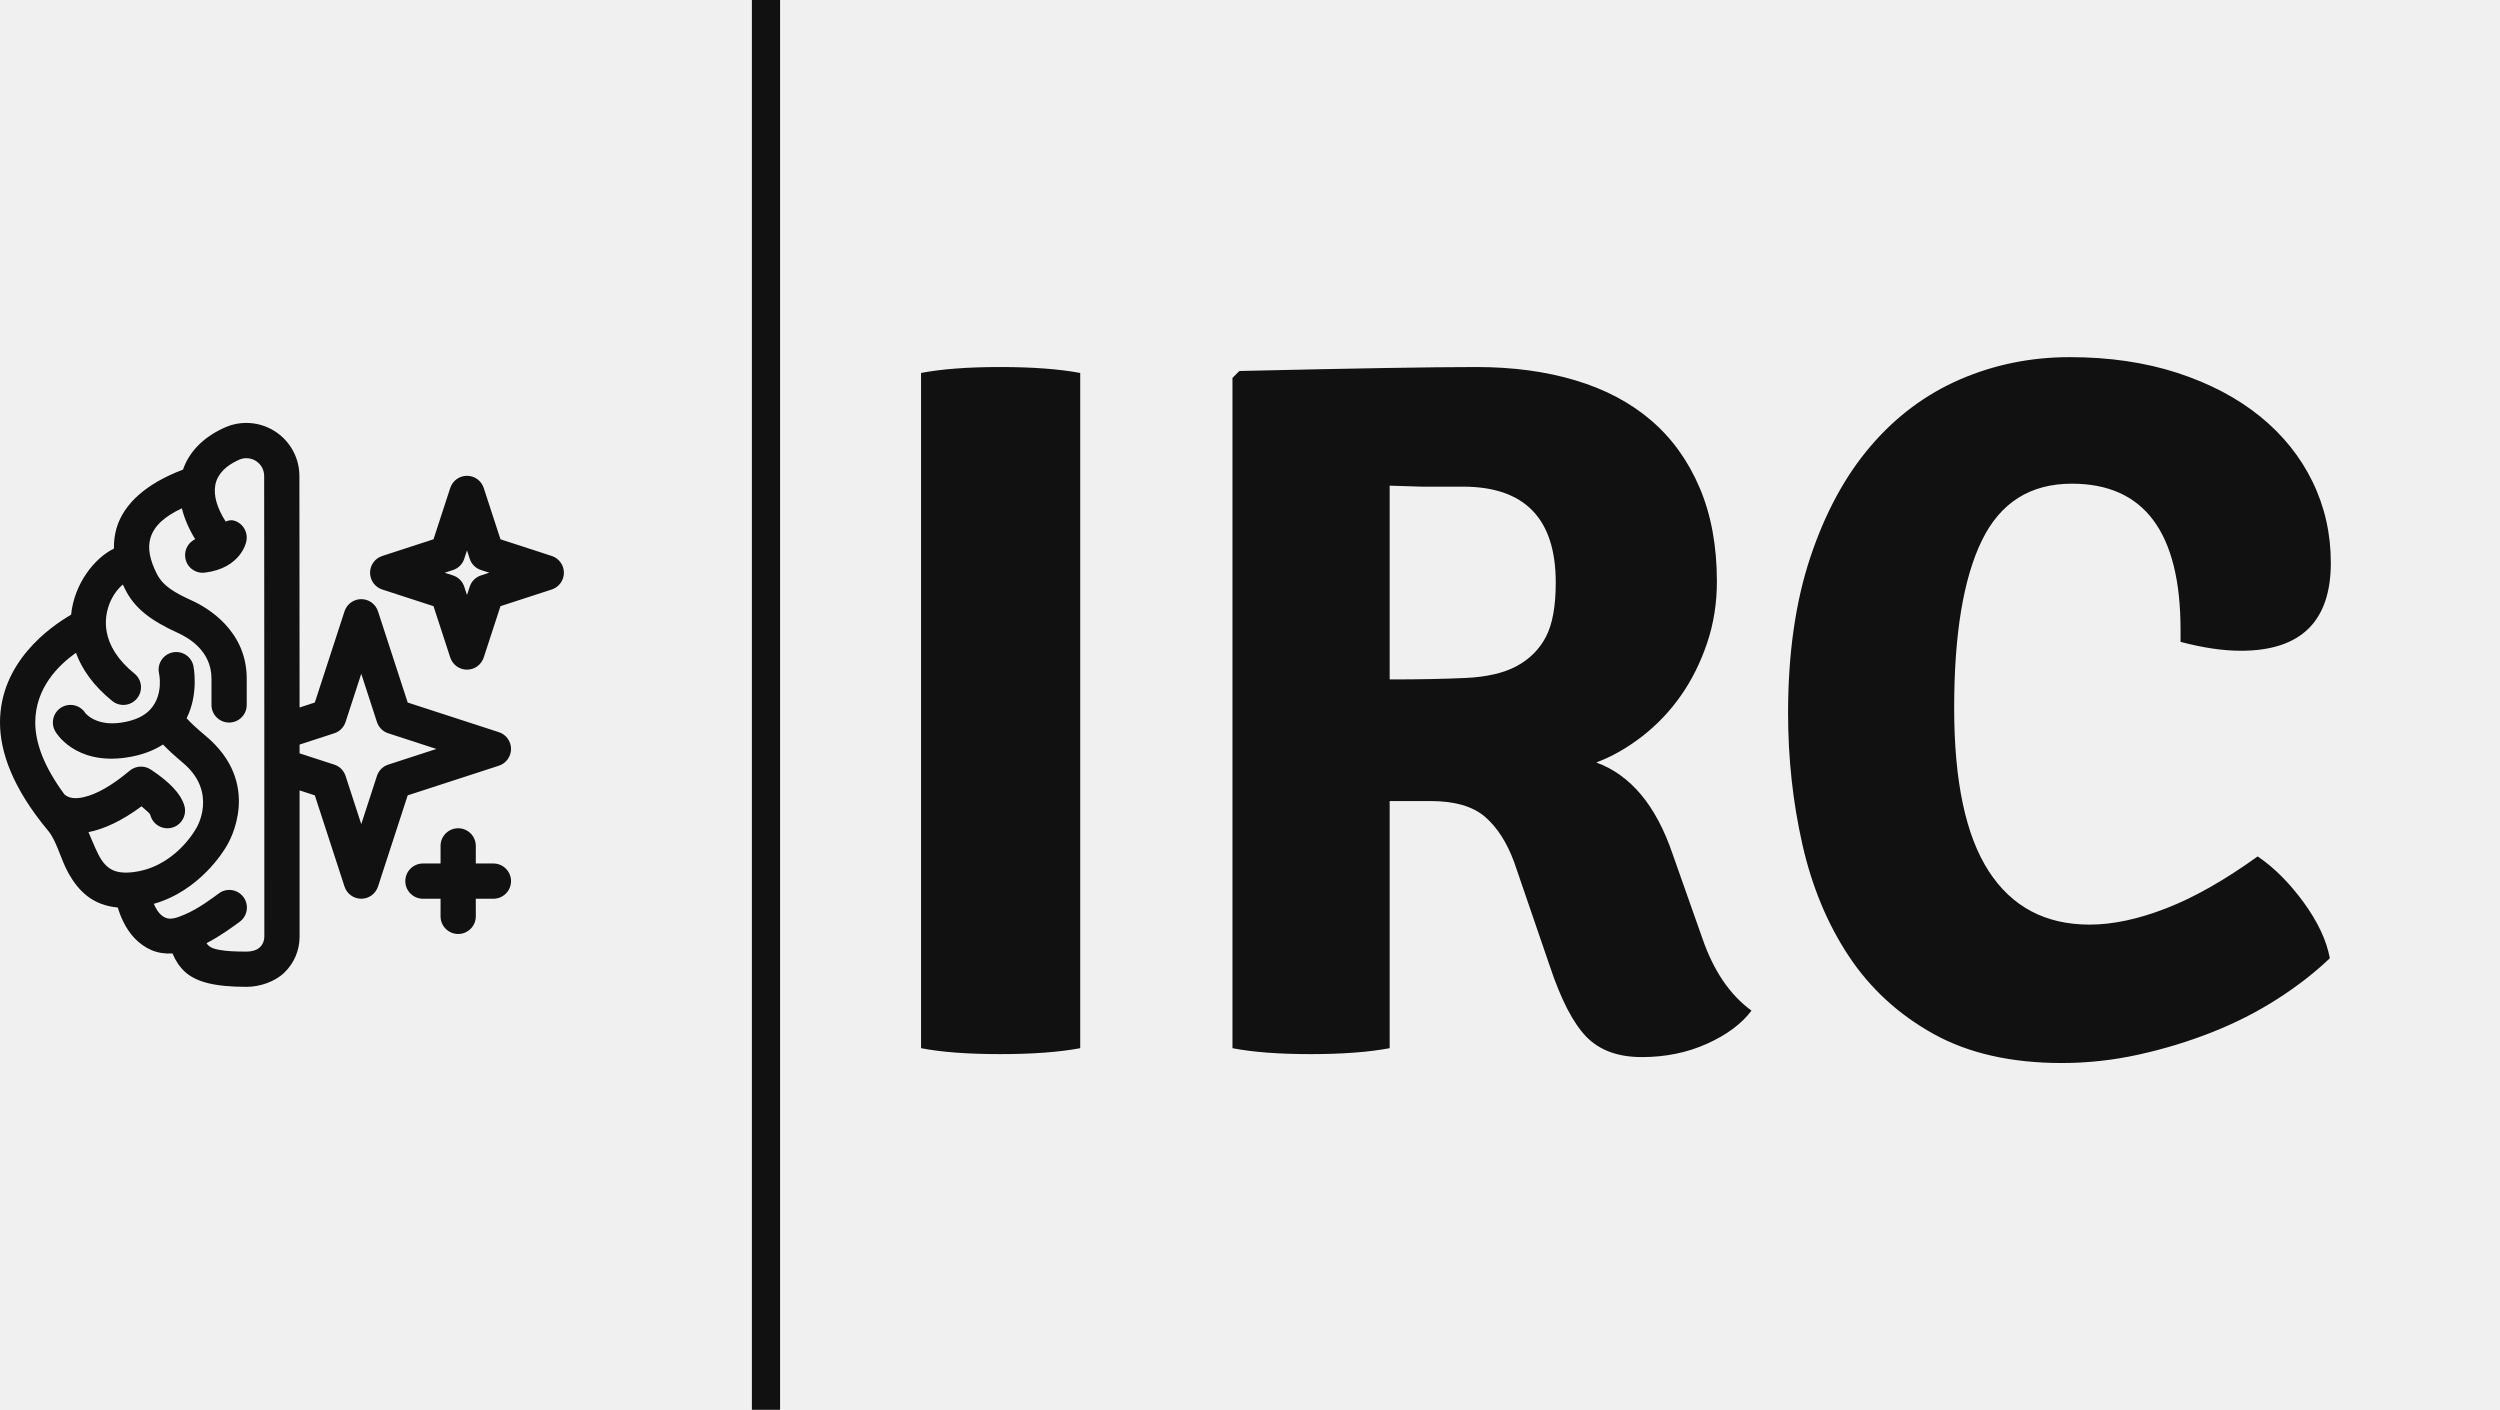
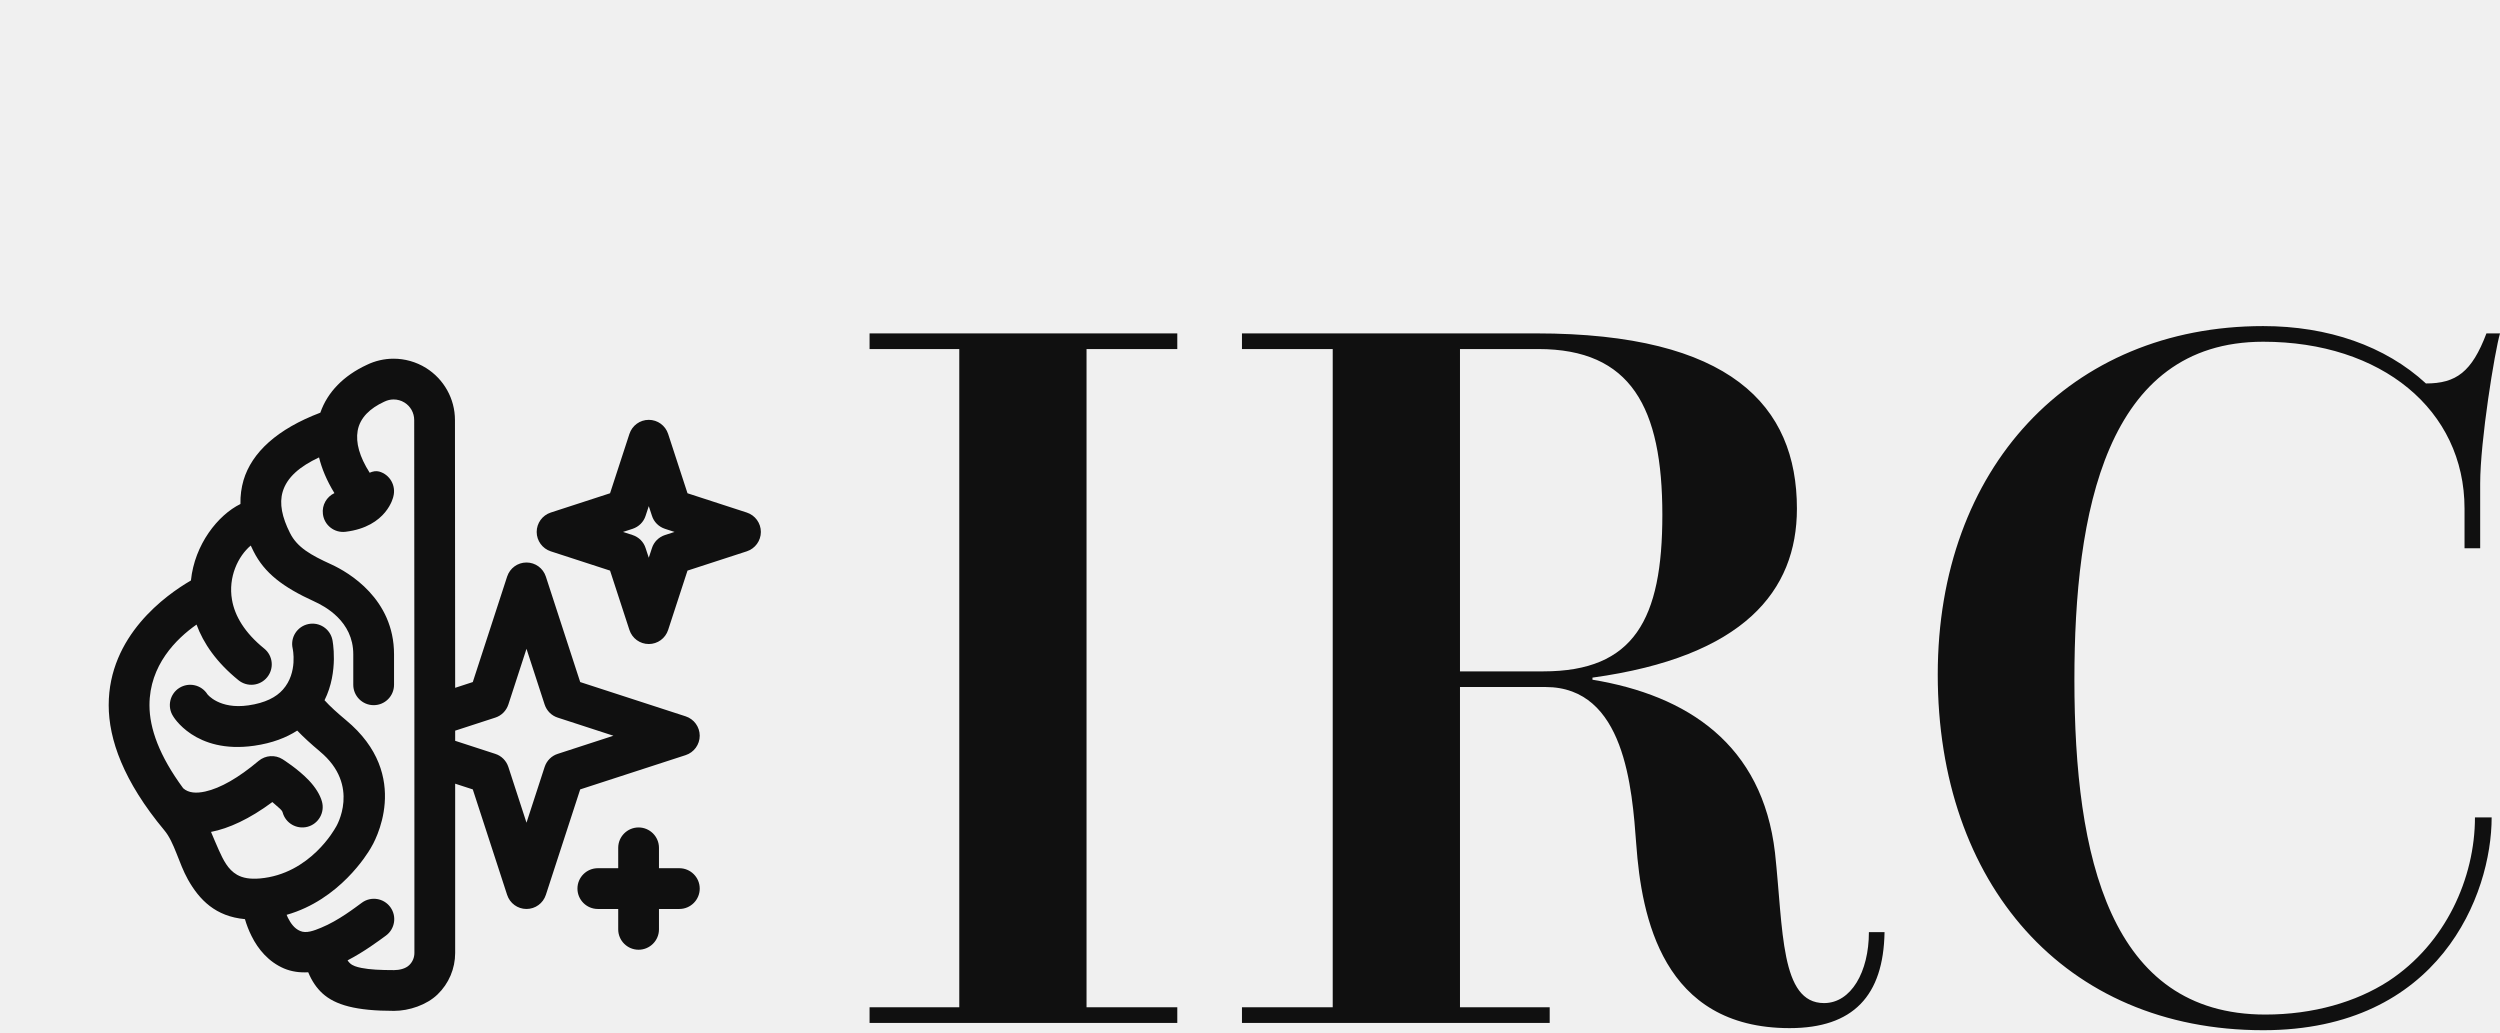
- <svg xmlns="http://www.w3.org/2000/svg" width="460" height="259.399" viewBox="0 0 266 150" class="looka-1j8o68f">
-   <defs id="SvgjsDefs1946" />
-   <g id="SvgjsG1947" featurekey="symbolFeature-0" transform="matrix(0.6,0,0,0.6,0.0001213074,45.0005)" fill="#111111">
-     <path d="m53.125 65.164v25.953c0 2.398-0.969 4.695-2.703 6.363-1.656 1.605-4.359 2.519-6.672 2.519-5.828 0-9-0.891-10.969-2.68-0.906-0.832-1.625-1.883-2.188-3.238-1.312 0.074-2.562-0.102-3.703-0.582-2.375-1.016-3.984-2.949-4.984-4.973-0.453-0.895-0.781-1.793-1.016-2.594-4.516-0.41-6.984-2.961-8.734-6.062-1.438-2.562-2.078-5.715-3.625-7.559-6.281-7.535-8.531-13.957-8.531-19.188 0-10.641 8.766-16.887 12.609-19.117 0.562-5.535 4.156-10.043 7.594-11.727-0.031-1.285 0.141-2.5 0.469-3.641 1.281-4.289 5.188-7.859 11.781-10.363 1.094-3.172 3.594-5.695 7.125-7.332 1.281-0.625 2.672-0.938 4.062-0.945 1.734-0.008 3.484 0.469 5.016 1.422 2.75 1.715 4.438 4.731 4.438 7.977 0.016 9.02 0.016 25.117 0.031 41.066l2.703-0.883 5.266-16.172c0.422-1.289 1.609-2.16 2.969-2.16s2.547 0.871 2.969 2.16l5.266 16.172 16.172 5.258c1.281 0.418 2.156 1.621 2.156 2.973s-0.875 2.555-2.156 2.973c0 0-16.172 5.258-16.172 5.258l-5.266 16.172c-0.422 1.289-1.609 2.16-2.969 2.16s-2.547-0.871-2.969-2.16l-5.266-16.172zm-13.109-47.68c-1.562-2.457-2.156-4.59-1.844-6.434 0.359-2.027 1.938-3.469 4.047-4.441 0.031-0.012 0.062-0.023 0.078-0.035 0.438-0.215 0.906-0.32 1.375-0.324 0.578-0.004 1.172 0.156 1.688 0.477 0.922 0.574 1.484 1.586 1.484 2.672v0.008c0.031 18.227 0.031 65.344 0.031 81.711 0 0.703-0.281 1.379-0.797 1.871-0.562 0.551-1.531 0.762-2.328 0.762-2.078 0-3.703-0.078-4.984-0.332-0.766-0.152-1.344-0.332-1.766-0.715-0.141-0.133-0.266-0.281-0.375-0.449 2.562-1.32 4.844-3.039 5.875-3.789 1.391-1.016 1.703-2.973 0.688-4.367-1.016-1.395-2.969-1.703-4.359-0.688-1.047 0.758-3.578 2.738-6.25 3.836-1.125 0.465-2.281 0.91-3.219 0.504-0.938-0.395-1.469-1.227-1.875-2.016-0.062-0.152-0.141-0.309-0.203-0.461 8.125-2.305 12.406-9.383 12.891-10.219 0.5-0.797 6.5-11.113-3.797-19.641-1.297-1.086-2.438-2.102-3.281-3.043 2.219-4.449 1.203-9.281 1.203-9.281-0.359-1.684-2.016-2.758-3.703-2.394-1.688 0.363-2.766 2.027-2.391 3.715 0 0 0.844 3.699-1.484 6.32-1.031 1.176-2.719 2.055-5.297 2.426-4.469 0.648-6.281-1.695-6.281-1.695-0.922-1.461-2.844-1.898-4.312-0.98-1.453 0.918-1.891 2.852-0.969 4.309 0 0 3.344 5.875 12.469 4.555 2.781-0.402 4.906-1.246 6.578-2.32 0.969 1.008 2.141 2.082 3.469 3.188v0.008c6.328 5.234 2.484 11.555 2.484 11.555-0.031 0.055-0.078 0.117-0.109 0.176 0 0-3.812 7.082-11.578 7.75-1.484 0.125-2.609-0.062-3.484-0.562-1.422-0.812-2.125-2.297-2.797-3.773-0.422-0.938-0.812-1.887-1.203-2.805 2.703-0.52 5.891-1.969 9.406-4.578 0.188 0.16 0.391 0.332 0.578 0.508 0.406 0.371 0.891 0.695 1 1.086 0.453 1.664 2.172 2.644 3.844 2.191 1.656-0.457 2.641-2.18 2.188-3.84-0.281-1.055-1.016-2.223-2.016-3.273-1.656-1.75-4.031-3.238-4.031-3.238-1.141-0.719-2.625-0.617-3.672 0.258-3.094 2.602-5.844 4.172-8.172 4.691-1.391 0.312-2.578 0.23-3.391-0.496-3.641-4.941-5.172-9.148-5.172-12.742 0-6.129 4.109-10.176 7.219-12.359 1.047 2.859 3.047 5.797 6.438 8.539 1.344 1.086 3.312 0.875 4.391-0.461 1.094-1.344 0.891-3.312-0.453-4.398-3-2.43-4.516-5.004-4.938-7.473-0.609-3.496 0.938-6.699 2.875-8.324 0.141 0.289 0.281 0.582 0.422 0.875 1.688 3.367 4.531 5.512 9.312 7.695 1.609 0.734 5.984 3.019 5.984 8.094v4.688c0 1.727 1.406 3.125 3.125 3.125 1.734 0 3.125-1.398 3.125-3.125v-4.688c0-8.477-6.953-12.555-9.641-13.781-3.141-1.434-5.203-2.594-6.312-4.805-1.219-2.422-1.656-4.5-1.125-6.312 0.656-2.231 2.625-3.891 5.578-5.281 0.422 1.711 1.172 3.539 2.359 5.477-1.188 0.559-1.938 1.832-1.766 3.203 0.203 1.715 1.75 2.934 3.469 2.727 6.391-0.773 7.328-5.391 7.328-5.391 0.453-1.664-0.516-3.387-2.172-3.848-0.469-0.129-0.984-0.027-1.453 0.184zm38.109 60.641h-3.125c-1.719 0-3.125 1.398-3.125 3.125s1.406 3.125 3.125 3.125h3.125v3.125c0 1.727 1.406 3.125 3.125 3.125s3.125-1.398 3.125-3.125v-3.125h3.125c1.719 0 3.125-1.398 3.125-3.125s-1.406-3.125-3.125-3.125h-3.125v-3.125c0-1.727-1.406-3.125-3.125-3.125s-3.125 1.398-3.125 3.125zm-25-19.535 6.156 2.004c0.953 0.305 1.688 1.055 2 2.004 0 0 2.781 8.547 2.781 8.547l2.781-8.547c0.312-0.949 1.047-1.699 2-2.004l8.547-2.781-8.547-2.781c-0.953-0.305-1.688-1.055-2-2.004 0 0-2.781-8.547-2.781-8.547l-2.781 8.547c-0.312 0.949-1.047 1.699-2 2.004l-6.156 2.004zm32.656-47.055c-0.422-1.289-1.609-2.16-2.969-2.16s-2.547 0.871-2.969 2.16l-2.969 9.098-9.094 2.957c-1.281 0.418-2.156 1.621-2.156 2.973s0.875 2.555 2.156 2.973l9.094 2.957 2.969 9.098c0.422 1.289 1.609 2.16 2.969 2.16s2.547-0.871 2.969-2.16l2.969-9.098 9.094-2.957c1.281-0.418 2.156-1.621 2.156-2.973s-0.875-2.555-2.156-2.973l-9.094-2.957-2.969-9.098zm-2.969 11.07 0.484 1.473c0.297 0.953 1.047 1.695 2 2.008l1.469 0.477s-1.469 0.477-1.469 0.477c-0.953 0.312-1.703 1.055-2 2.008l-0.484 1.473-0.484-1.473c-0.297-0.953-1.047-1.695-2-2.008l-1.469-0.477s1.469-0.477 1.469-0.477c0.953-0.312 1.703-1.055 2-2.008z" fill-rule="evenodd" />
+ <svg xmlns="http://www.w3.org/2000/svg" width="460" height="190" viewBox="0 0 460 190" fill="none">
+   <g clip-path="url(#clip0_1_12)">
+     <path fill-rule="evenodd" clip-rule="evenodd" d="M83.75 144.198V175.341C83.75 178.219 82.588 180.976 80.507 182.977C78.519 184.904 75.275 186.001 72.5 186.001C65.507 186.001 61.7 184.932 59.337 182.785C58.25 181.787 57.387 180.526 56.712 178.899C55.137 178.988 53.637 178.777 52.269 178.201C49.419 176.982 47.487 174.662 46.287 172.233C45.744 171.16 45.35 170.082 45.069 169.121C39.65 168.629 36.687 165.568 34.587 161.846C32.862 158.771 32.094 154.988 30.237 152.776C22.7 143.733 20 136.027 20 129.75C20 116.981 30.519 109.486 35.131 106.81C35.806 100.167 40.118 94.758 44.243 92.737C44.206 91.195 44.412 89.737 44.806 88.368C46.343 83.222 51.031 78.937 58.943 75.933C60.256 72.127 63.256 69.099 67.493 67.135C69.031 66.385 70.699 66.01 72.368 66C74.449 65.991 76.549 66.563 78.387 67.706C81.687 69.764 83.712 73.383 83.712 77.278C83.731 88.102 83.731 107.419 83.749 126.558L86.993 125.498L93.312 106.092C93.818 104.545 95.243 103.5 96.874 103.5C98.506 103.5 99.931 104.545 100.437 106.092L106.756 125.498L126.162 131.807C127.699 132.309 128.749 133.753 128.749 135.375C128.749 136.997 127.699 138.44 126.162 138.942L106.756 145.251L100.437 164.658C99.931 166.205 98.506 167.25 96.874 167.25C95.243 167.25 93.818 166.205 93.312 164.658L86.993 145.251L83.75 144.198ZM68.019 86.982C66.144 84.033 65.432 81.474 65.807 79.261C66.238 76.829 68.132 75.099 70.663 73.932C70.701 73.918 70.738 73.904 70.757 73.89C71.282 73.632 71.844 73.505 72.407 73.501C73.101 73.496 73.813 73.688 74.432 74.072C75.538 74.761 76.213 75.975 76.213 77.279V77.288C76.251 99.16 76.251 155.701 76.251 175.341C76.251 176.185 75.913 176.996 75.294 177.587C74.619 178.248 73.457 178.501 72.501 178.501C70.007 178.501 68.057 178.407 66.519 178.102C65.601 177.919 64.907 177.704 64.401 177.244C64.232 177.085 64.082 176.907 63.951 176.705C67.026 175.121 69.763 173.058 71.001 172.158C72.669 170.94 73.044 168.591 71.826 166.918C70.607 165.244 68.263 164.874 66.594 166.093C65.338 167.002 62.301 169.379 59.094 170.696C57.744 171.254 56.357 171.788 55.232 171.301C54.107 170.827 53.469 169.829 52.982 168.882C52.907 168.699 52.813 168.512 52.738 168.329C62.488 165.563 67.625 157.069 68.207 156.066C68.807 155.11 76.007 142.73 63.651 132.497C62.095 131.194 60.726 129.975 59.714 128.845C62.376 123.506 61.157 117.708 61.157 117.708C60.726 115.687 58.739 114.398 56.714 114.834C54.689 115.27 53.395 117.267 53.845 119.292C53.845 119.292 54.857 123.731 52.064 126.876C50.826 128.287 48.801 129.342 45.707 129.787C40.345 130.565 38.17 127.753 38.17 127.753C37.064 126 34.757 125.475 32.995 126.576C31.251 127.678 30.726 129.998 31.832 131.747C31.832 131.747 35.845 138.797 46.795 137.212C50.133 136.73 52.683 135.717 54.689 134.428C55.851 135.637 57.258 136.926 58.852 138.253V138.262C66.445 144.544 61.833 152.128 61.833 152.128C61.795 152.194 61.739 152.269 61.702 152.339C61.702 152.339 57.127 160.838 47.808 161.639C46.027 161.789 44.677 161.564 43.627 160.964C41.92 159.989 41.077 158.208 40.27 156.436C39.764 155.311 39.295 154.172 38.827 153.071C42.07 152.447 45.895 150.708 50.114 147.577C50.339 147.769 50.583 147.975 50.808 148.186C51.295 148.632 51.877 149.021 52.008 149.489C52.551 151.486 54.614 152.663 56.62 152.119C58.608 151.571 59.789 149.503 59.245 147.511C58.908 146.246 58.027 144.844 56.827 143.583C54.839 141.483 51.989 139.697 51.989 139.697C50.62 138.835 48.839 138.957 47.583 140.007C43.87 143.129 40.57 145.013 37.777 145.636C36.108 146.011 34.683 145.913 33.708 145.041C29.339 139.111 27.502 134.063 27.502 129.751C27.502 122.396 32.433 117.539 36.164 114.92C37.42 118.351 39.821 121.876 43.889 125.167C45.502 126.47 47.864 126.217 49.158 124.614C50.471 123.001 50.227 120.639 48.614 119.335C45.014 116.42 43.196 113.331 42.689 110.368C41.958 106.173 43.814 102.329 46.139 100.379C46.308 100.726 46.477 101.078 46.645 101.429C48.67 105.47 52.083 108.043 57.82 110.664C59.752 111.545 65.002 114.287 65.002 120.376V126.001C65.002 128.073 66.689 129.751 68.752 129.751C70.833 129.751 72.502 128.073 72.502 126.001V120.376C72.502 110.204 64.158 105.31 60.933 103.839C57.164 102.119 54.689 100.726 53.358 98.073C51.895 95.167 51.37 92.673 52.008 90.498C52.795 87.822 55.158 85.83 58.702 84.161C59.208 86.214 60.108 88.408 61.533 90.733C60.108 91.403 59.208 92.931 59.414 94.576C59.658 96.634 61.514 98.097 63.577 97.848C71.246 96.92 72.371 91.38 72.371 91.38C72.914 89.383 71.752 87.316 69.764 86.763C69.202 86.608 68.583 86.73 68.02 86.983L68.019 86.982ZM113.75 159.751H110C107.938 159.751 106.25 161.429 106.25 163.501C106.25 165.573 107.938 167.251 110 167.251H113.75V171.001C113.75 173.073 115.438 174.751 117.5 174.751C119.563 174.751 121.25 173.073 121.25 171.001V167.251H125C127.063 167.251 128.75 165.573 128.75 163.501C128.75 161.429 127.063 159.751 125 159.751H121.25V156.001C121.25 153.929 119.563 152.251 117.5 152.251C115.438 152.251 113.75 153.929 113.75 156.001V159.751ZM83.75 136.309L91.138 138.714C92.281 139.079 93.163 139.979 93.538 141.118L96.875 151.375L100.213 141.118C100.588 139.979 101.469 139.079 102.613 138.714L112.869 135.376L102.613 132.039C101.469 131.673 100.588 130.773 100.213 129.634L96.875 119.378L93.538 129.634C93.163 130.773 92.281 131.673 91.138 132.039L83.75 134.443V136.309ZM122.937 79.843C122.431 78.296 121.006 77.251 119.375 77.251C117.744 77.251 116.319 78.296 115.812 79.843L112.25 90.76L101.337 94.309C99.8 94.81 98.75 96.254 98.75 97.876C98.75 99.498 99.8 100.942 101.337 101.443L112.25 104.992L115.812 115.909C116.319 117.456 117.744 118.501 119.375 118.501C121.006 118.501 122.431 117.456 122.937 115.909L126.5 104.992L137.413 101.443C138.95 100.942 140 99.498 140 97.876C140 96.254 138.95 94.81 137.413 94.309L126.5 90.76L122.937 79.843ZM119.375 93.127L119.956 94.894C120.312 96.038 121.212 96.929 122.356 97.304L124.119 97.876L122.356 98.447C121.212 98.822 120.312 99.713 119.956 100.857L119.375 102.624L118.794 100.857C118.437 99.713 117.537 98.822 116.394 98.447L114.631 97.876L116.394 97.304C117.537 96.929 118.437 96.038 118.794 94.894L119.375 93.127Z" fill="#101010" />
+     <path d="M160 188.215V185.336H176.507V64.223H160V61.344H216.622V64.223H199.923V185.336H216.622V188.215H160ZM228.522 188.215V185.336H245.221V64.223H228.522V61.344H282.649C318.349 61.344 330.633 74.587 330.633 93.589C330.633 108.752 320.845 120.845 293.013 124.683V125.067C310.48 127.946 324.299 136.967 326.603 156.929C328.138 171.132 327.562 184.568 335.624 184.568C340.614 184.568 343.877 178.81 343.877 171.516H346.756C346.564 183.225 340.998 189.175 329.29 189.175C305.873 189.175 302.035 168.637 301.075 155.393C300.307 145.029 298.964 126.411 284.376 126.411H268.637V185.336H285.144V188.215H228.522ZM268.637 123.532H283.992C300.691 123.532 305.873 113.935 305.873 94.741C305.873 74.971 300.115 64.223 283.033 64.223H268.637V123.532ZM455.393 150.403H458.464C458.464 164.607 448.868 189.559 416.43 189.559C379.77 189.559 356.545 162.495 356.545 124.107C356.545 86.104 380.921 60 416.43 60C428.33 60 438.887 63.647 446.372 70.557C451.939 70.557 454.818 68.445 457.505 61.344H460C459.04 64.606 456.353 81.113 456.353 88.983V100.883H453.474V93.589C453.474 75.355 438.119 62.879 416.43 62.879C387.447 62.879 381.689 94.357 381.689 125.067C381.689 157.697 388.215 186.679 416.814 186.679C425.643 186.679 433.512 184.376 439.463 180.537C450.019 173.628 455.393 161.536 455.393 150.403Z" fill="#101010" />
  </g>
-   <g id="SvgjsG1948" featurekey="textGroupContainer" transform="matrix(1,0,0,1,265,0)" fill="#111111">
-     <rect y="0" height="1" width="1" opacity="0" />
-     <rect y="0" x="-185" width="3" height="150" />
-   </g>
-   <g id="SvgjsG1949" featurekey="vMvB0T-0" transform="matrix(5.259467,0,0,5.259467,89.79523,6.337999)" fill="#111111">
-     <path d="M1.56 20 l0 -13.66 q0.62 -0.12 1.6 -0.12 t1.62 0.12 l0 13.66 q-0.64 0.12 -1.62 0.12 t-1.6 -0.12 z M17.66 10.56 q0 0.66 -0.2 1.25 t-0.53 1.06 t-0.78 0.82 t-0.93 0.53 q1.04 0.38 1.54 1.84 l0.6 1.7 q0.34 1 1 1.48 q-0.3 0.4 -0.9 0.67 t-1.32 0.27 t-1.12 -0.41 t-0.74 -1.43 l-0.72 -2.1 q-0.22 -0.6 -0.59 -0.92 t-1.11 -0.32 l-0.82 0 l0 5 q-0.64 0.12 -1.6 0.12 t-1.58 -0.12 l0 -13.56 l0.14 -0.14 q1.74 -0.04 2.93 -0.06 t1.87 -0.02 q1.1 0 2 0.27 t1.53 0.81 t0.98 1.36 t0.35 1.9 z M11.04 8.62 l0 3.92 q0.9 0 1.54 -0.03 t1.03 -0.24 t0.59 -0.59 t0.2 -1.1 q0 -1.94 -1.88 -1.94 l-0.83 0 t-0.65 -0.02 z M27.04 11.78 l0 -0.24 q0 -2.96 -2.2 -2.96 q-1.26 0 -1.82 1.15 t-0.56 3.39 q0 2.22 0.7 3.3 t2.04 1.08 q0.7 0 1.55 -0.33 t1.85 -1.05 q0.5 0.34 0.93 0.93 t0.53 1.13 q-0.46 0.44 -1.07 0.83 t-1.32 0.67 t-1.48 0.45 t-1.55 0.17 q-1.54 0 -2.6 -0.59 t-1.71 -1.57 t-0.94 -2.26 t-0.29 -2.66 q0 -1.8 0.45 -3.15 t1.22 -2.25 t1.81 -1.35 t2.22 -0.45 q1.2 0 2.18 0.32 t1.67 0.88 t1.06 1.32 t0.37 1.64 q0 1.78 -1.82 1.78 q-0.54 0 -1.22 -0.18 z" />
-   </g>
+   <defs>
+     <clipPath id="clip0_1_12">
+       <rect width="460" height="189.559" fill="white" />
+     </clipPath>
+   </defs>
</svg>
